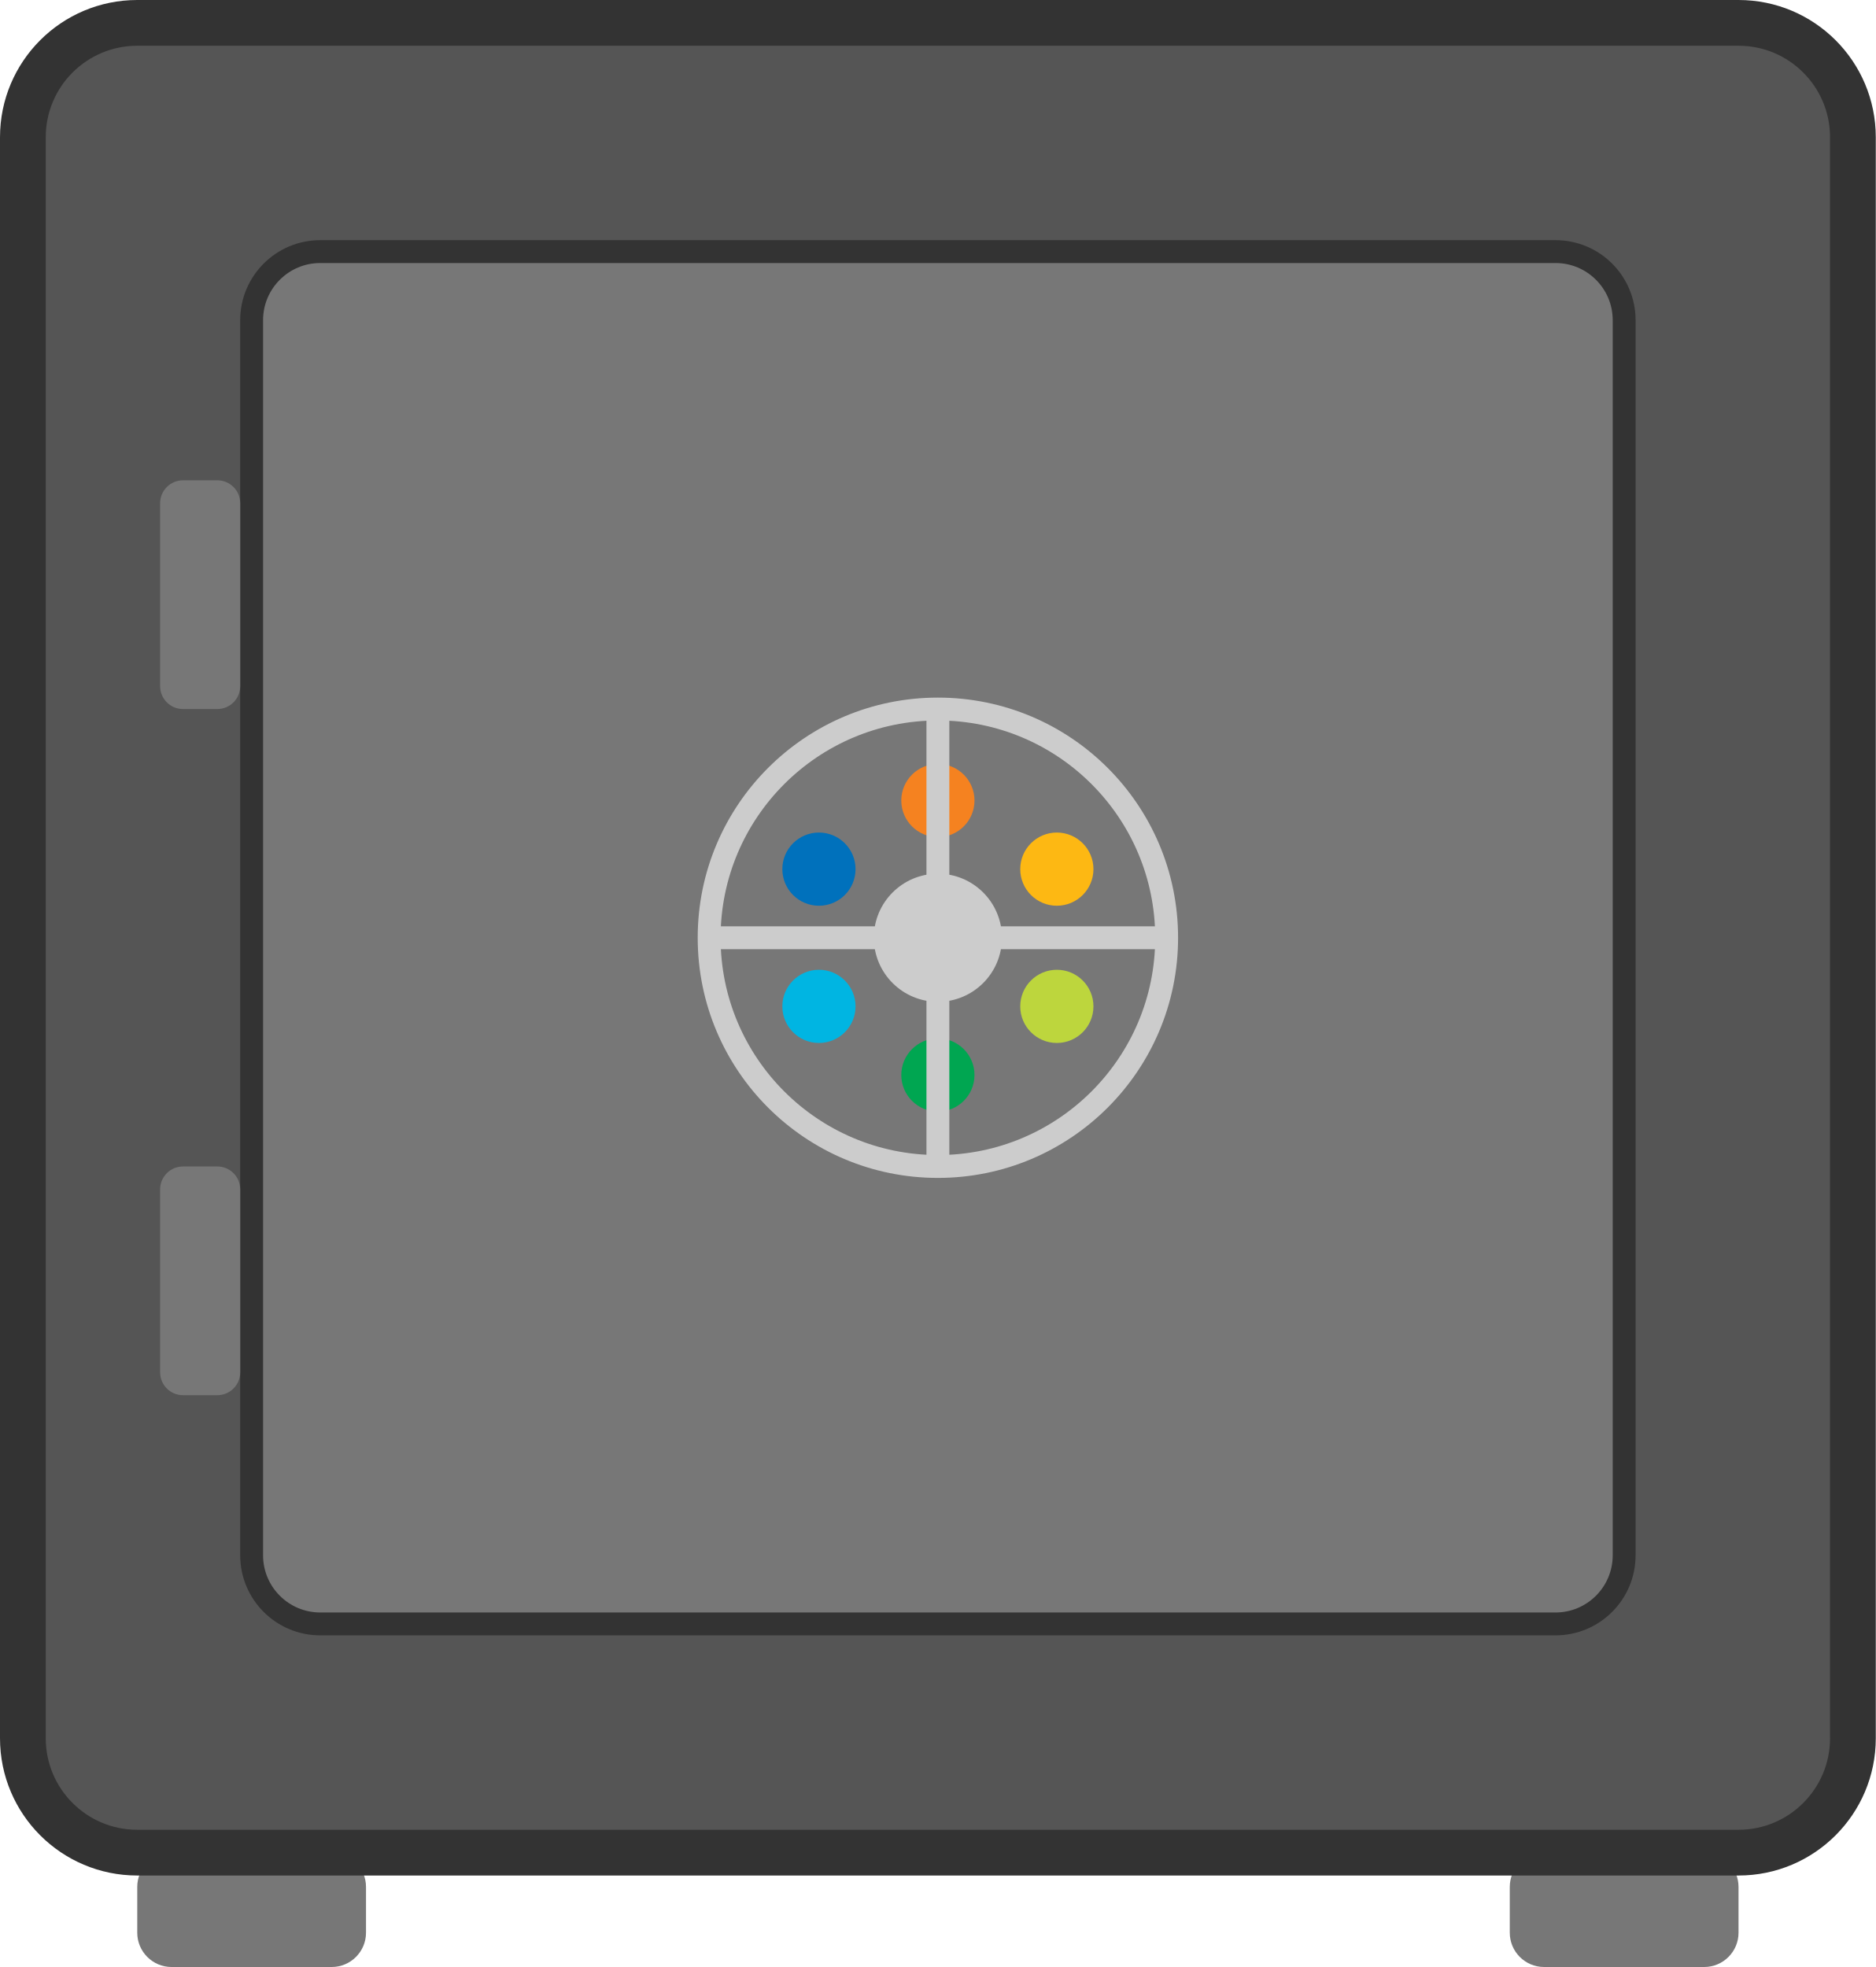
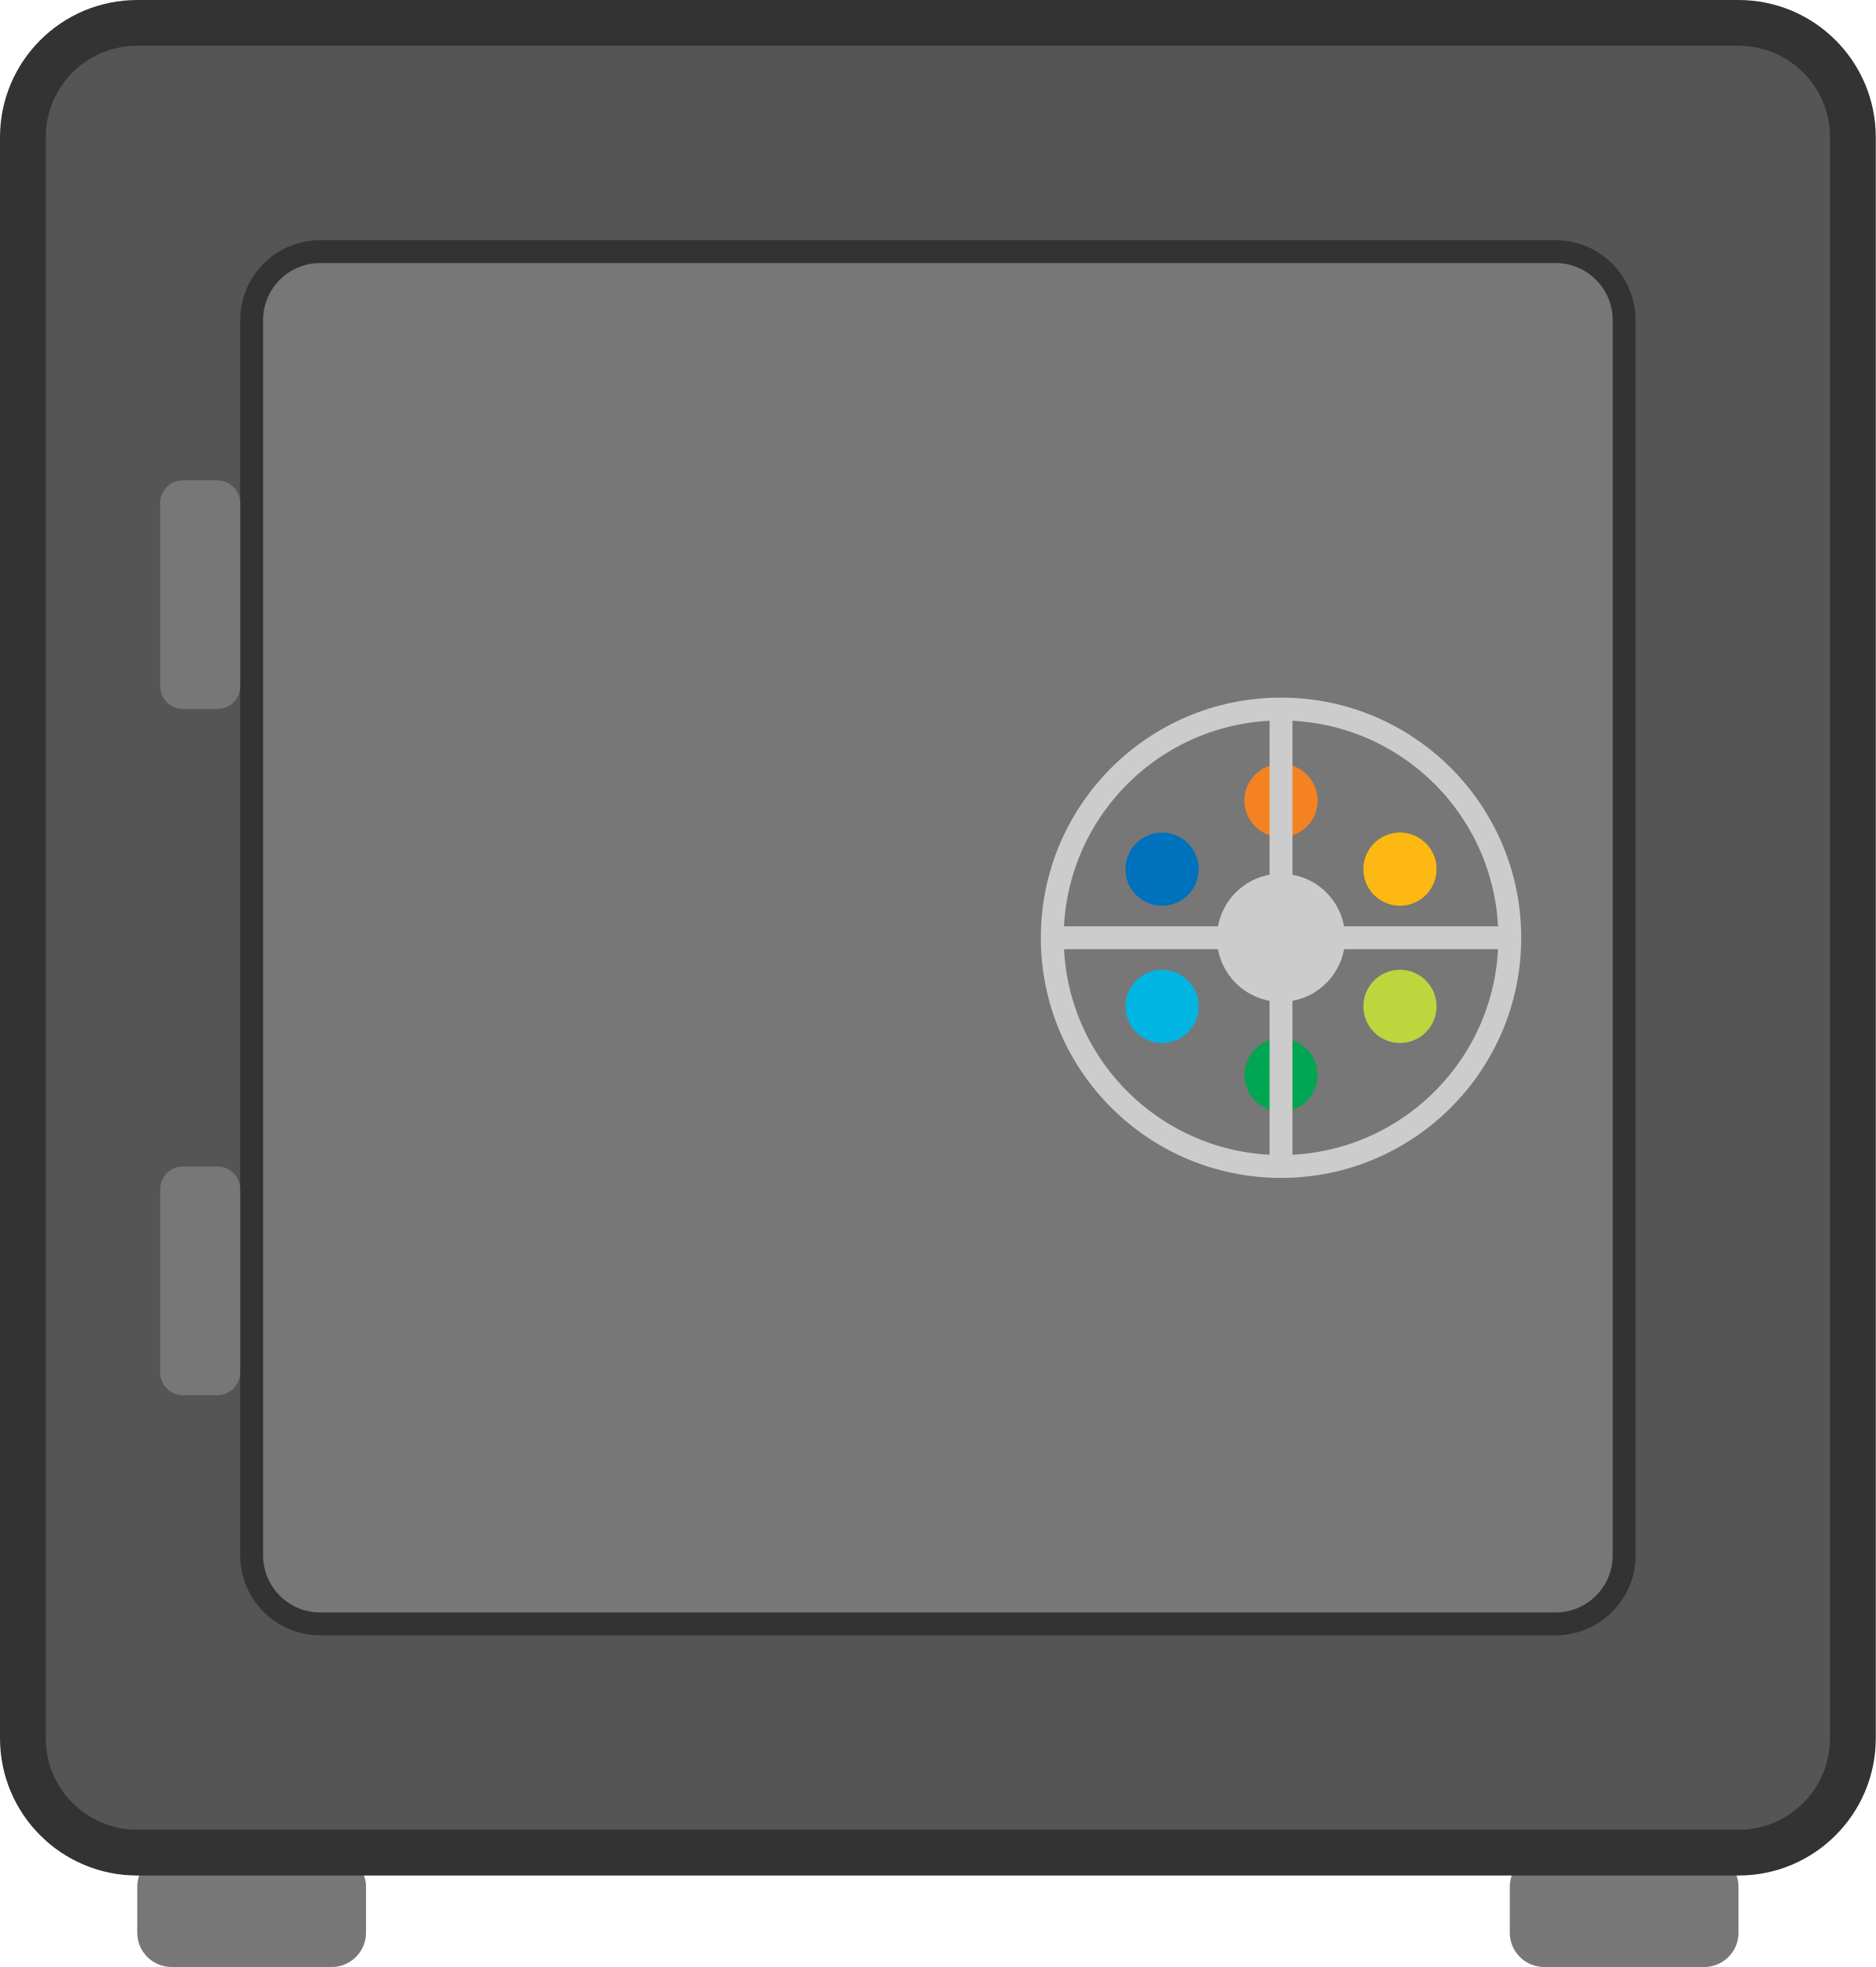
<svg xmlns="http://www.w3.org/2000/svg" viewBox="28 18 164 172">
  <rect x="40" y="180" width="20" height="10" rx="3" fill="#777" />
  <rect x="160" y="180" width="20" height="10" rx="3" fill="#777" />
  <rect x="30" y="20" width="160" height="160" rx="10" ry="10" fill="#555" stroke="#333" stroke-width="4" />
  <rect x="50" y="40" width="120" height="120" rx="6" ry="6" fill="#777" stroke="#333" stroke-width="2" />
-   <g transform="translate(110,100) scale(0.4)">
+   <g transform="translate(140,100) scale(0.4)">
    <circle cx="0" cy="-30" r="8" fill="#f58220" />
    <circle cx="26" cy="-15" r="8" fill="#fdb813" />
    <circle cx="26" cy="15" r="8" fill="#bdd63d" />
    <circle cx="0" cy="30" r="8" fill="#00a651" />
    <circle cx="-26" cy="15" r="8" fill="#00b5e2" />
    <circle cx="-26" cy="-15" r="8" fill="#0071bc" />
    <circle cx="0" cy="0" r="14" fill="#ccc" />
  </g>
-   <line x1="110" y1="80" x2="110" y2="120" stroke="#ccc" stroke-width="2" />
-   <line x1="90" y1="100" x2="130" y2="100" stroke="#ccc" stroke-width="2" />
-   <circle cx="110" cy="100" r="20" fill="none" stroke="#ccc" stroke-width="2" />
+   <line x1="140" y1="80" x2="140" y2="120" stroke="#ccc" stroke-width="2" />
+   <line x1="120" y1="100" x2="160" y2="100" stroke="#ccc" stroke-width="2" />
+   <circle cx="140" cy="100" r="20" fill="none" stroke="#ccc" stroke-width="2" />
  <rect x="42" y="60" width="7" height="20" rx="2" fill="#777" />
  <rect x="42" y="120" width="7" height="20" rx="2" fill="#777" />
</svg>
